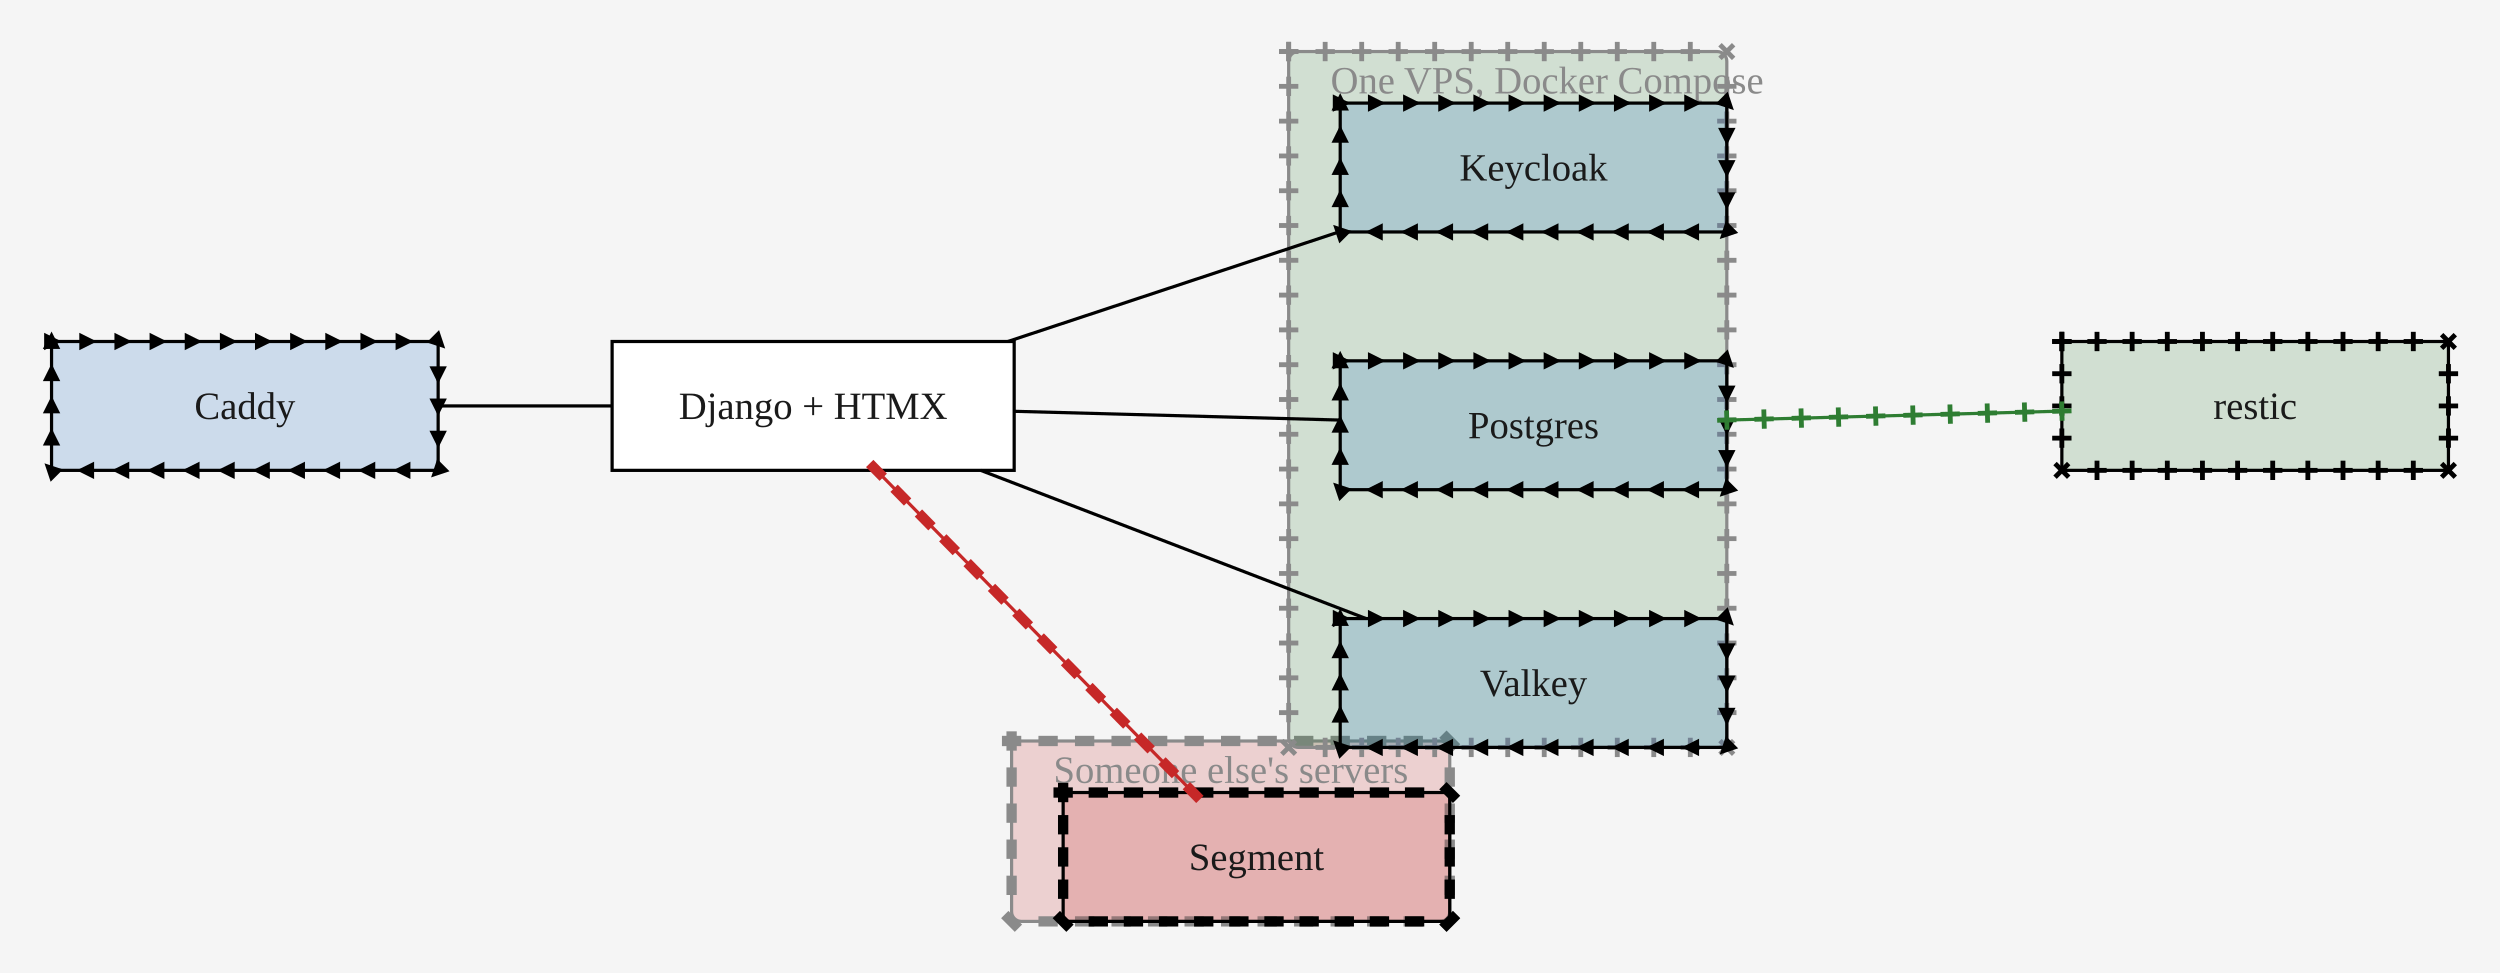
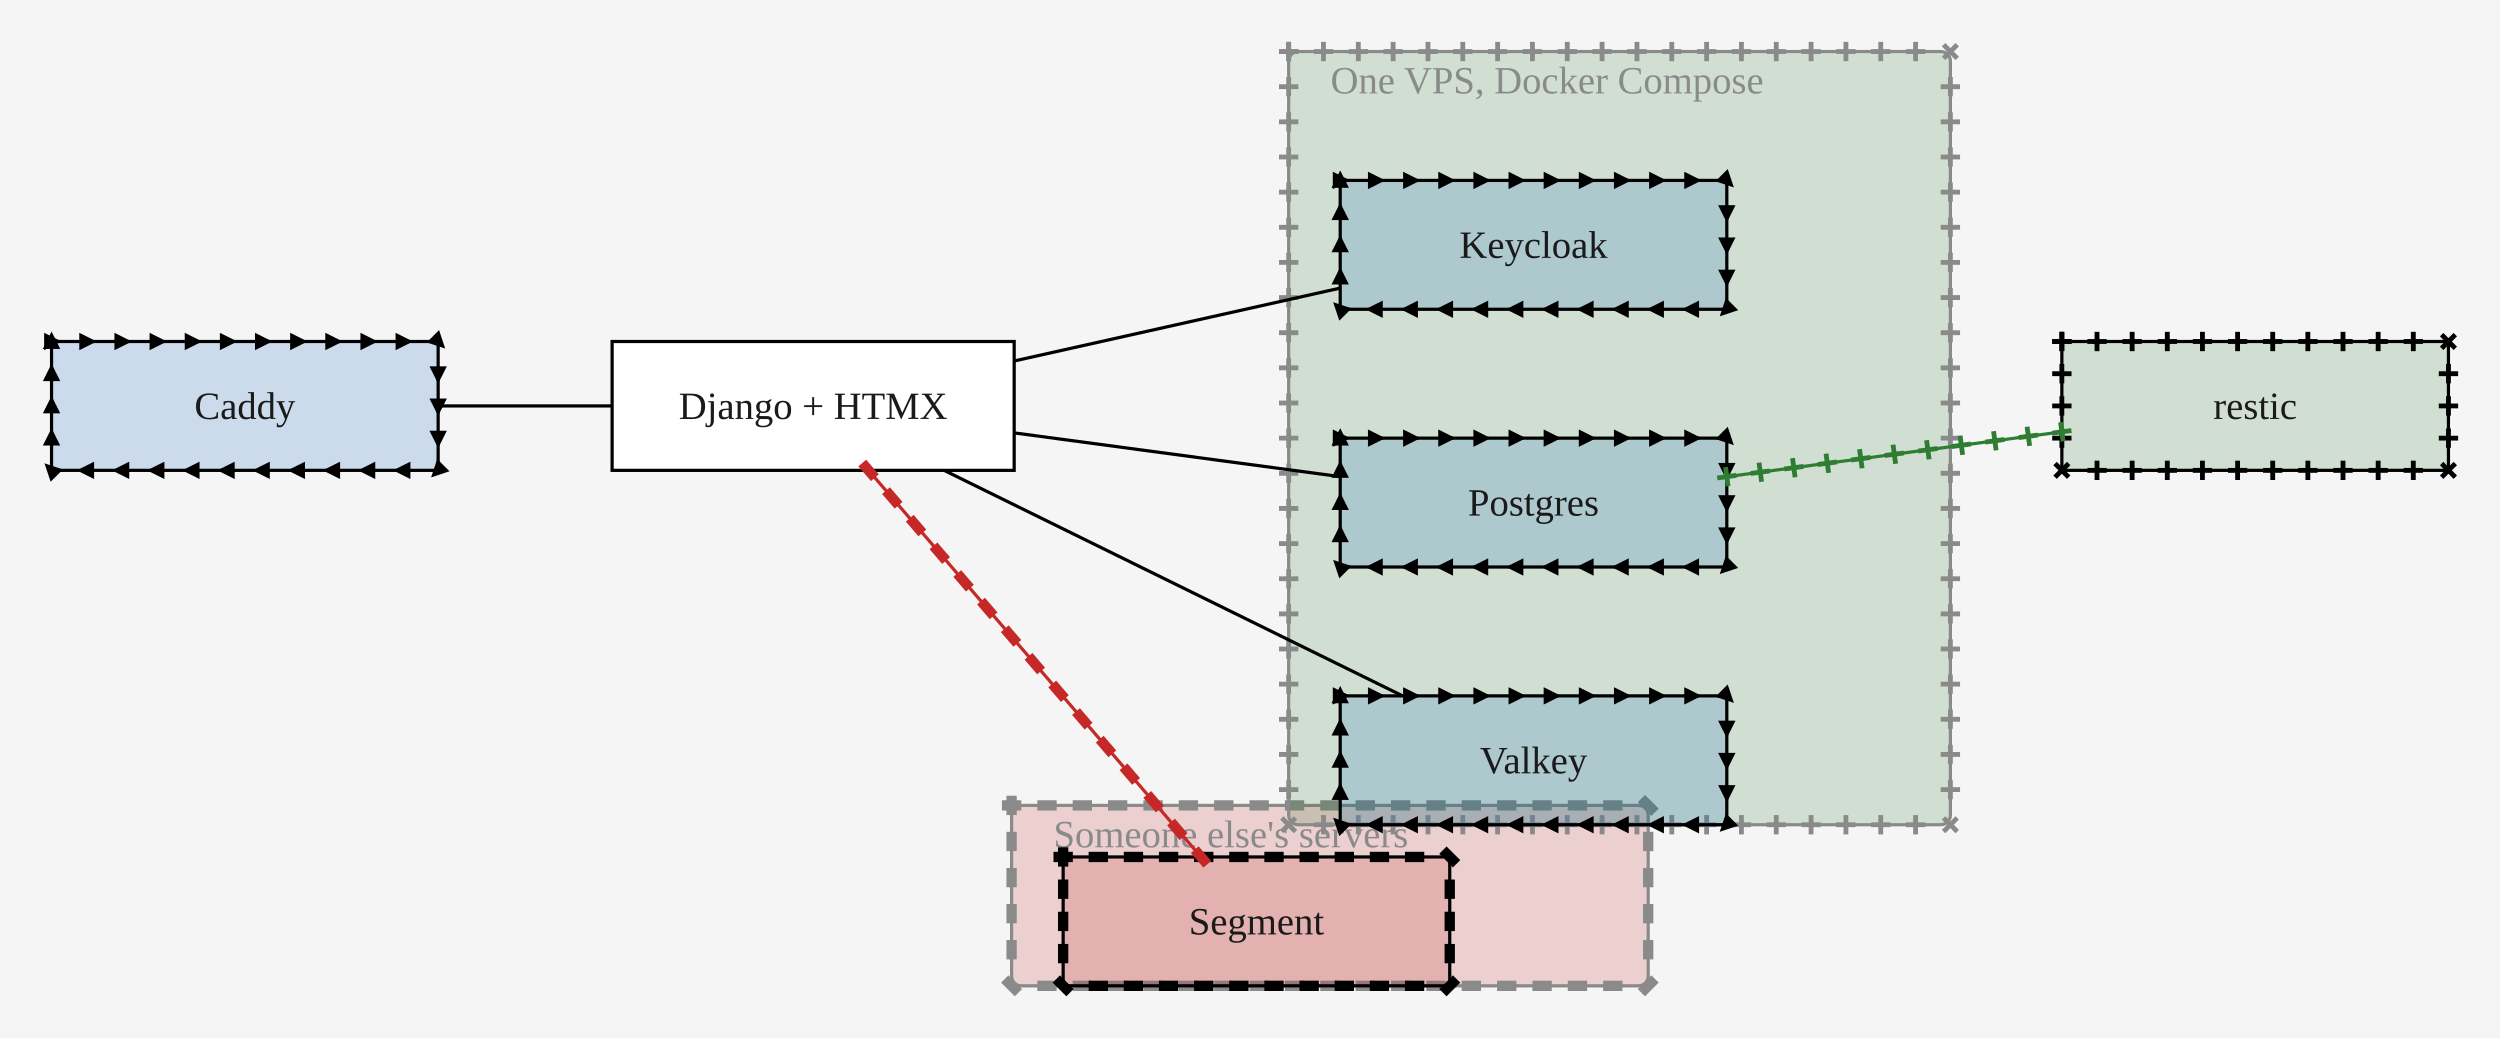
- <svg xmlns="http://www.w3.org/2000/svg" viewBox="0.00 4.00 776.00 302.00" width="776.00" height="302.00">
+ <svg xmlns="http://www.w3.org/2000/svg" viewBox="0.00 4.00 776.00 322.00" width="776.00" height="322.00">
  <defs>
    <marker id="ag-glyph-4-000000" viewBox="-4.50 -4.50 9.00 9.00" markerWidth="9.00" markerHeight="9.00" markerUnits="userSpaceOnUse" refX="0" refY="0" orient="auto" fill="#000000" stroke="#000000">
      <path d="M -3,0 L 3,0 M 0,-3 L 0,3" fill="none" stroke-width="1.5" />
    </marker>
    <marker id="ag-glyph-4-2e7d32" viewBox="-4.50 -4.50 9.00 9.00" markerWidth="9.00" markerHeight="9.00" markerUnits="userSpaceOnUse" refX="0" refY="0" orient="auto" fill="#2e7d32" stroke="#2e7d32">
      <path d="M -3,0 L 3,0 M 0,-3 L 0,3" fill="none" stroke-width="1.5" />
    </marker>
    <marker id="ag-glyph-4-8A8A8A" viewBox="-4.50 -4.50 9.00 9.00" markerWidth="9.00" markerHeight="9.00" markerUnits="userSpaceOnUse" refX="0" refY="0" orient="auto" fill="#8A8A8A" stroke="#8A8A8A">
      <path d="M -3,0 L 3,0 M 0,-3 L 0,3" fill="none" stroke-width="1.5" />
    </marker>
    <marker id="ag-glyph-5-000000" viewBox="-4.50 -4.50 9.00 9.00" markerWidth="9.00" markerHeight="9.00" markerUnits="userSpaceOnUse" refX="0" refY="0" orient="auto" fill="#000000" stroke="#000000">
      <path d="M -3,0 L 3,0" fill="none" stroke-width="3.2" />
    </marker>
    <marker id="ag-glyph-5-8A8A8A" viewBox="-4.50 -4.50 9.00 9.00" markerWidth="9.00" markerHeight="9.00" markerUnits="userSpaceOnUse" refX="0" refY="0" orient="auto" fill="#8A8A8A" stroke="#8A8A8A">
      <path d="M -3,0 L 3,0" fill="none" stroke-width="3.2" />
    </marker>
    <marker id="ag-glyph-5-c62828" viewBox="-4.50 -4.50 9.00 9.00" markerWidth="9.00" markerHeight="9.00" markerUnits="userSpaceOnUse" refX="0" refY="0" orient="auto" fill="#c62828" stroke="#c62828">
      <path d="M -3,0 L 3,0" fill="none" stroke-width="3.2" />
    </marker>
    <marker id="ag-glyph-6-000000" viewBox="-4.50 -4.50 9.00 9.00" markerWidth="9.00" markerHeight="9.00" markerUnits="userSpaceOnUse" refX="0" refY="0" orient="auto" fill="#000000" stroke="#000000">
      <path d="M 3.1,0 L -2.3,2.7 L -2.3,-2.7 Z" stroke="none" />
    </marker>
  </defs>
-   <rect x="0.00" y="4.00" width="776.00" height="302.00" fill="#F5F5F5" />
+   <rect x="0.00" y="4.00" width="776.00" height="322.00" fill="#F5F5F5" />
  <g id="group-hosted" data-element-id="hosted" data-kind="group">
-     <rect x="314.00" y="234.00" width="136.00" height="56.00" rx="3.00" fill="#c62828" fill-opacity="0.18" stroke="#8A8A8A" stroke-width="1.00" />
-     <path d="M 314.00,234.00 L 325.33,234.00 L 336.67,234.00 L 348.00,234.00 L 359.33,234.00 L 370.67,234.00 L 382.00,234.00 L 393.33,234.00 L 404.67,234.00 L 416.00,234.00 L 427.33,234.00 L 438.67,234.00 L 450.00,234.00 L 450.00,245.20 L 450.00,256.40 L 450.00,267.60 L 450.00,278.80 L 450.00,290.00 L 438.67,290.00 L 427.33,290.00 L 416.00,290.00 L 404.67,290.00 L 393.33,290.00 L 382.00,290.00 L 370.67,290.00 L 359.33,290.00 L 348.00,290.00 L 336.67,290.00 L 325.33,290.00 L 314.00,290.00 L 314.00,278.80 L 314.00,267.60 L 314.00,256.40 L 314.00,245.20 L 314.00,234.00" fill="none" stroke="none" marker-start="url(#ag-glyph-5-8A8A8A)" marker-mid="url(#ag-glyph-5-8A8A8A)" marker-end="url(#ag-glyph-5-8A8A8A)" />
-     <text x="327.00" y="247.00" text-anchor="start" fill="#8A8A8A">
+     <rect x="314.00" y="254.00" width="197.60" height="56.00" rx="3.00" fill="#c62828" fill-opacity="0.18" stroke="#8A8A8A" stroke-width="1.00" />
+     <path d="M 314.00,254.00 L 324.98,254.00 L 335.96,254.00 L 346.93,254.00 L 357.91,254.00 L 368.89,254.00 L 379.87,254.00 L 390.84,254.00 L 401.82,254.00 L 412.80,254.00 L 423.78,254.00 L 434.76,254.00 L 445.73,254.00 L 456.71,254.00 L 467.69,254.00 L 478.67,254.00 L 489.64,254.00 L 500.62,254.00 L 511.60,254.00 L 511.60,265.20 L 511.60,276.40 L 511.60,287.60 L 511.60,298.80 L 511.60,310.00 L 500.62,310.00 L 489.64,310.00 L 478.67,310.00 L 467.69,310.00 L 456.71,310.00 L 445.73,310.00 L 434.76,310.00 L 423.78,310.00 L 412.80,310.00 L 401.82,310.00 L 390.84,310.00 L 379.87,310.00 L 368.89,310.00 L 357.91,310.00 L 346.93,310.00 L 335.96,310.00 L 324.98,310.00 L 314.00,310.00 L 314.00,298.80 L 314.00,287.60 L 314.00,276.40 L 314.00,265.20 L 314.00,254.00" fill="none" stroke="none" marker-start="url(#ag-glyph-5-8A8A8A)" marker-mid="url(#ag-glyph-5-8A8A8A)" marker-end="url(#ag-glyph-5-8A8A8A)" />
+     <text x="327.00" y="267.00" text-anchor="start" fill="#8A8A8A">
      <tspan x="327.00" dy="0">Someone else's servers</tspan>
    </text>
  </g>
  <g id="group-ours" data-element-id="ours" data-kind="group">
-     <rect x="400.00" y="20.00" width="136.00" height="216.00" rx="3.00" fill="#2e7d32" fill-opacity="0.18" stroke="#8A8A8A" stroke-width="1.00" />
-     <path d="M 400.00,20.00 L 411.33,20.00 L 422.67,20.00 L 434.00,20.00 L 445.33,20.00 L 456.67,20.00 L 468.00,20.00 L 479.33,20.00 L 490.67,20.00 L 502.00,20.00 L 513.33,20.00 L 524.67,20.00 L 536.00,20.00 L 536.00,30.80 L 536.00,41.60 L 536.00,52.40 L 536.00,63.20 L 536.00,74.00 L 536.00,84.80 L 536.00,95.60 L 536.00,106.40 L 536.00,117.20 L 536.00,128.00 L 536.00,138.80 L 536.00,149.60 L 536.00,160.40 L 536.00,171.20 L 536.00,182.00 L 536.00,192.80 L 536.00,203.60 L 536.00,214.40 L 536.00,225.20 L 536.00,236.00 L 524.67,236.00 L 513.33,236.00 L 502.00,236.00 L 490.67,236.00 L 479.33,236.00 L 468.00,236.00 L 456.67,236.00 L 445.33,236.00 L 434.00,236.00 L 422.67,236.00 L 411.33,236.00 L 400.00,236.00 L 400.00,225.20 L 400.00,214.40 L 400.00,203.60 L 400.00,192.80 L 400.00,182.00 L 400.00,171.20 L 400.00,160.40 L 400.00,149.60 L 400.00,138.80 L 400.00,128.00 L 400.00,117.20 L 400.00,106.40 L 400.00,95.60 L 400.00,84.80 L 400.00,74.00 L 400.00,63.20 L 400.00,52.40 L 400.00,41.60 L 400.00,30.80 L 400.00,20.00" fill="none" stroke="none" marker-start="url(#ag-glyph-4-8A8A8A)" marker-mid="url(#ag-glyph-4-8A8A8A)" marker-end="url(#ag-glyph-4-8A8A8A)" />
+     <rect x="400.00" y="20.00" width="205.40" height="240.00" rx="3.00" fill="#2e7d32" fill-opacity="0.18" stroke="#8A8A8A" stroke-width="1.00" />
+     <path d="M 400.00,20.00 L 410.81,20.00 L 421.62,20.00 L 432.43,20.00 L 443.24,20.00 L 454.05,20.00 L 464.86,20.00 L 475.67,20.00 L 486.48,20.00 L 497.29,20.00 L 508.11,20.00 L 518.92,20.00 L 529.73,20.00 L 540.54,20.00 L 551.35,20.00 L 562.16,20.00 L 572.97,20.00 L 583.78,20.00 L 594.59,20.00 L 605.40,20.00 L 605.40,30.91 L 605.40,41.82 L 605.40,52.73 L 605.40,63.64 L 605.40,74.55 L 605.40,85.45 L 605.40,96.36 L 605.40,107.27 L 605.40,118.18 L 605.40,129.09 L 605.40,140.00 L 605.40,150.91 L 605.40,161.82 L 605.40,172.73 L 605.40,183.64 L 605.40,194.55 L 605.40,205.45 L 605.40,216.36 L 605.40,227.27 L 605.40,238.18 L 605.40,249.09 L 605.40,260.00 L 594.59,260.00 L 583.78,260.00 L 572.97,260.00 L 562.16,260.00 L 551.35,260.00 L 540.54,260.00 L 529.73,260.00 L 518.92,260.00 L 508.11,260.00 L 497.29,260.00 L 486.48,260.00 L 475.67,260.00 L 464.86,260.00 L 454.05,260.00 L 443.24,260.00 L 432.43,260.00 L 421.62,260.00 L 410.81,260.00 L 400.00,260.00 L 400.00,249.09 L 400.00,238.18 L 400.00,227.27 L 400.00,216.36 L 400.00,205.45 L 400.00,194.55 L 400.00,183.64 L 400.00,172.73 L 400.00,161.82 L 400.00,150.91 L 400.00,140.00 L 400.00,129.09 L 400.00,118.18 L 400.00,107.27 L 400.00,96.36 L 400.00,85.45 L 400.00,74.55 L 400.00,63.64 L 400.00,52.73 L 400.00,41.82 L 400.00,30.91 L 400.00,20.00" fill="none" stroke="none" marker-start="url(#ag-glyph-4-8A8A8A)" marker-mid="url(#ag-glyph-4-8A8A8A)" marker-end="url(#ag-glyph-4-8A8A8A)" />
    <text x="413.00" y="33.00" text-anchor="start" fill="#8A8A8A">
      <tspan x="413.00" dy="0">One VPS, Docker Compose</tspan>
    </text>
  </g>
  <g id="node-analytics" data-element-id="analytics" data-kind="node">
-     <rect x="330.00" y="250.00" width="120.00" height="40.00" rx="0.00" fill="#c62828" fill-opacity="0.18" stroke="#000000" />
-     <path d="M 330.00,250.00 L 340.91,250.00 L 351.82,250.00 L 362.73,250.00 L 373.64,250.00 L 384.55,250.00 L 395.45,250.00 L 406.36,250.00 L 417.27,250.00 L 428.18,250.00 L 439.09,250.00 L 450.00,250.00 L 450.00,260.00 L 450.00,270.00 L 450.00,280.00 L 450.00,290.00 L 439.09,290.00 L 428.18,290.00 L 417.27,290.00 L 406.36,290.00 L 395.45,290.00 L 384.55,290.00 L 373.64,290.00 L 362.73,290.00 L 351.82,290.00 L 340.91,290.00 L 330.00,290.00 L 330.00,280.00 L 330.00,270.00 L 330.00,260.00 L 330.00,250.00" fill="none" stroke="none" marker-start="url(#ag-glyph-5-000000)" marker-mid="url(#ag-glyph-5-000000)" marker-end="url(#ag-glyph-5-000000)" />
-     <text x="390.00" y="270.00" text-anchor="middle" dominant-baseline="central" fill="#1a1a1a">
+     <rect x="330.00" y="270.00" width="120.00" height="40.00" rx="0.00" fill="#c62828" fill-opacity="0.18" stroke="#000000" />
+     <path d="M 330.00,270.00 L 340.91,270.00 L 351.82,270.00 L 362.73,270.00 L 373.64,270.00 L 384.55,270.00 L 395.45,270.00 L 406.36,270.00 L 417.27,270.00 L 428.18,270.00 L 439.09,270.00 L 450.00,270.00 L 450.00,280.00 L 450.00,290.00 L 450.00,300.00 L 450.00,310.00 L 439.09,310.00 L 428.18,310.00 L 417.27,310.00 L 406.36,310.00 L 395.45,310.00 L 384.55,310.00 L 373.64,310.00 L 362.73,310.00 L 351.82,310.00 L 340.91,310.00 L 330.00,310.00 L 330.00,300.00 L 330.00,290.00 L 330.00,280.00 L 330.00,270.00" fill="none" stroke="none" marker-start="url(#ag-glyph-5-000000)" marker-mid="url(#ag-glyph-5-000000)" marker-end="url(#ag-glyph-5-000000)" />
+     <text x="390.00" y="290.00" text-anchor="middle" dominant-baseline="central" fill="#1a1a1a">
      <tspan x="390.00" dy="0">Segment</tspan>
    </text>
  </g>
  <g id="node-app" data-element-id="app" data-kind="node">
    <rect x="190.00" y="110.00" width="124.80" height="40.00" rx="0.00" fill="#FFFFFF" stroke="#000000" />
    <text x="252.40" y="130.00" text-anchor="middle" dominant-baseline="central" fill="#1a1a1a">
      <tspan x="252.40" dy="0">Django + HTMX</tspan>
    </text>
  </g>
  <g id="node-auth" data-element-id="auth" data-kind="node">
-     <rect x="416.00" y="36.00" width="120.00" height="40.00" rx="0.00" fill="#1565c0" fill-opacity="0.18" stroke="#000000" />
-     <path d="M 416.00,36.00 L 426.91,36.00 L 437.82,36.00 L 448.73,36.00 L 459.64,36.00 L 470.55,36.00 L 481.45,36.00 L 492.36,36.00 L 503.27,36.00 L 514.18,36.00 L 525.09,36.00 L 536.00,36.00 L 536.00,46.00 L 536.00,56.00 L 536.00,66.00 L 536.00,76.00 L 525.09,76.00 L 514.18,76.00 L 503.27,76.00 L 492.36,76.00 L 481.45,76.00 L 470.55,76.00 L 459.64,76.00 L 448.73,76.00 L 437.82,76.00 L 426.91,76.00 L 416.00,76.00 L 416.00,66.00 L 416.00,56.00 L 416.00,46.00 L 416.00,36.00" fill="none" stroke="none" marker-start="url(#ag-glyph-6-000000)" marker-mid="url(#ag-glyph-6-000000)" marker-end="url(#ag-glyph-6-000000)" />
-     <text x="476.00" y="56.00" text-anchor="middle" dominant-baseline="central" fill="#1a1a1a">
+     <rect x="416.00" y="60.00" width="120.00" height="40.00" rx="0.00" fill="#1565c0" fill-opacity="0.18" stroke="#000000" />
+     <path d="M 416.00,60.00 L 426.91,60.00 L 437.82,60.00 L 448.73,60.00 L 459.64,60.00 L 470.55,60.00 L 481.45,60.00 L 492.36,60.00 L 503.27,60.00 L 514.18,60.00 L 525.09,60.00 L 536.00,60.00 L 536.00,70.00 L 536.00,80.00 L 536.00,90.00 L 536.00,100.00 L 525.09,100.00 L 514.18,100.00 L 503.27,100.00 L 492.36,100.00 L 481.45,100.00 L 470.55,100.00 L 459.64,100.00 L 448.73,100.00 L 437.82,100.00 L 426.91,100.00 L 416.00,100.00 L 416.00,90.00 L 416.00,80.00 L 416.00,70.00 L 416.00,60.00" fill="none" stroke="none" marker-start="url(#ag-glyph-6-000000)" marker-mid="url(#ag-glyph-6-000000)" marker-end="url(#ag-glyph-6-000000)" />
+     <text x="476.00" y="80.00" text-anchor="middle" dominant-baseline="central" fill="#1a1a1a">
      <tspan x="476.00" dy="0">Keycloak</tspan>
    </text>
  </g>
  <g id="node-backups" data-element-id="backups" data-kind="node">
    <rect x="640.00" y="110.00" width="120.00" height="40.00" rx="0.00" fill="#2e7d32" fill-opacity="0.18" stroke="#000000" />
    <path d="M 640.00,110.00 L 650.91,110.00 L 661.82,110.00 L 672.73,110.00 L 683.64,110.00 L 694.55,110.00 L 705.45,110.00 L 716.36,110.00 L 727.27,110.00 L 738.18,110.00 L 749.09,110.00 L 760.00,110.00 L 760.00,120.00 L 760.00,130.00 L 760.00,140.00 L 760.00,150.00 L 749.09,150.00 L 738.18,150.00 L 727.27,150.00 L 716.36,150.00 L 705.45,150.00 L 694.55,150.00 L 683.64,150.00 L 672.73,150.00 L 661.82,150.00 L 650.91,150.00 L 640.00,150.00 L 640.00,140.00 L 640.00,130.00 L 640.00,120.00 L 640.00,110.00" fill="none" stroke="none" marker-start="url(#ag-glyph-4-000000)" marker-mid="url(#ag-glyph-4-000000)" marker-end="url(#ag-glyph-4-000000)" />
    <text x="700.00" y="130.00" text-anchor="middle" dominant-baseline="central" fill="#1a1a1a">
      <tspan x="700.00" dy="0">restic</tspan>
    </text>
  </g>
  <g id="node-cache" data-element-id="cache" data-kind="node">
-     <rect x="416.00" y="196.00" width="120.00" height="40.00" rx="0.00" fill="#1565c0" fill-opacity="0.18" stroke="#000000" />
-     <path d="M 416.00,196.00 L 426.91,196.00 L 437.82,196.00 L 448.73,196.00 L 459.64,196.00 L 470.55,196.00 L 481.45,196.00 L 492.36,196.00 L 503.27,196.00 L 514.18,196.00 L 525.09,196.00 L 536.00,196.00 L 536.00,206.00 L 536.00,216.00 L 536.00,226.00 L 536.00,236.00 L 525.09,236.00 L 514.18,236.00 L 503.27,236.00 L 492.36,236.00 L 481.45,236.00 L 470.55,236.00 L 459.64,236.00 L 448.73,236.00 L 437.82,236.00 L 426.91,236.00 L 416.00,236.00 L 416.00,226.00 L 416.00,216.00 L 416.00,206.00 L 416.00,196.00" fill="none" stroke="none" marker-start="url(#ag-glyph-6-000000)" marker-mid="url(#ag-glyph-6-000000)" marker-end="url(#ag-glyph-6-000000)" />
-     <text x="476.00" y="216.00" text-anchor="middle" dominant-baseline="central" fill="#1a1a1a">
+     <rect x="416.00" y="220.00" width="120.00" height="40.00" rx="0.00" fill="#1565c0" fill-opacity="0.18" stroke="#000000" />
+     <path d="M 416.00,220.00 L 426.91,220.00 L 437.82,220.00 L 448.73,220.00 L 459.64,220.00 L 470.55,220.00 L 481.45,220.00 L 492.36,220.00 L 503.27,220.00 L 514.18,220.00 L 525.09,220.00 L 536.00,220.00 L 536.00,230.00 L 536.00,240.00 L 536.00,250.00 L 536.00,260.00 L 525.09,260.00 L 514.18,260.00 L 503.27,260.00 L 492.36,260.00 L 481.45,260.00 L 470.55,260.00 L 459.64,260.00 L 448.73,260.00 L 437.82,260.00 L 426.91,260.00 L 416.00,260.00 L 416.00,250.00 L 416.00,240.00 L 416.00,230.00 L 416.00,220.00" fill="none" stroke="none" marker-start="url(#ag-glyph-6-000000)" marker-mid="url(#ag-glyph-6-000000)" marker-end="url(#ag-glyph-6-000000)" />
+     <text x="476.00" y="240.00" text-anchor="middle" dominant-baseline="central" fill="#1a1a1a">
      <tspan x="476.00" dy="0">Valkey</tspan>
    </text>
  </g>
  <g id="node-db" data-element-id="db" data-kind="node">
-     <rect x="416.00" y="116.00" width="120.00" height="40.00" rx="0.00" fill="#1565c0" fill-opacity="0.18" stroke="#000000" />
-     <path d="M 416.00,116.00 L 426.91,116.00 L 437.82,116.00 L 448.73,116.00 L 459.64,116.00 L 470.55,116.00 L 481.45,116.00 L 492.36,116.00 L 503.27,116.00 L 514.18,116.00 L 525.09,116.00 L 536.00,116.00 L 536.00,126.00 L 536.00,136.00 L 536.00,146.00 L 536.00,156.00 L 525.09,156.00 L 514.18,156.00 L 503.27,156.00 L 492.36,156.00 L 481.45,156.00 L 470.55,156.00 L 459.64,156.00 L 448.73,156.00 L 437.82,156.00 L 426.91,156.00 L 416.00,156.00 L 416.00,146.00 L 416.00,136.00 L 416.00,126.00 L 416.00,116.00" fill="none" stroke="none" marker-start="url(#ag-glyph-6-000000)" marker-mid="url(#ag-glyph-6-000000)" marker-end="url(#ag-glyph-6-000000)" />
-     <text x="476.00" y="136.00" text-anchor="middle" dominant-baseline="central" fill="#1a1a1a">
+     <rect x="416.00" y="140.00" width="120.00" height="40.00" rx="0.00" fill="#1565c0" fill-opacity="0.18" stroke="#000000" />
+     <path d="M 416.00,140.00 L 426.91,140.00 L 437.82,140.00 L 448.73,140.00 L 459.64,140.00 L 470.55,140.00 L 481.45,140.00 L 492.36,140.00 L 503.27,140.00 L 514.18,140.00 L 525.09,140.00 L 536.00,140.00 L 536.00,150.00 L 536.00,160.00 L 536.00,170.00 L 536.00,180.00 L 525.09,180.00 L 514.18,180.00 L 503.27,180.00 L 492.36,180.00 L 481.45,180.00 L 470.55,180.00 L 459.64,180.00 L 448.73,180.00 L 437.82,180.00 L 426.91,180.00 L 416.00,180.00 L 416.00,170.00 L 416.00,160.00 L 416.00,150.00 L 416.00,140.00" fill="none" stroke="none" marker-start="url(#ag-glyph-6-000000)" marker-mid="url(#ag-glyph-6-000000)" marker-end="url(#ag-glyph-6-000000)" />
+     <text x="476.00" y="160.00" text-anchor="middle" dominant-baseline="central" fill="#1a1a1a">
      <tspan x="476.00" dy="0">Postgres</tspan>
    </text>
  </g>
  <g id="node-web" data-element-id="web" data-kind="node">
    <rect x="16.00" y="110.00" width="120.00" height="40.00" rx="0.00" fill="#1565c0" fill-opacity="0.18" stroke="#000000" />
    <path d="M 16.00,110.00 L 26.91,110.00 L 37.82,110.00 L 48.73,110.00 L 59.64,110.00 L 70.55,110.00 L 81.45,110.00 L 92.36,110.00 L 103.27,110.00 L 114.18,110.00 L 125.09,110.00 L 136.00,110.00 L 136.00,120.00 L 136.00,130.00 L 136.00,140.00 L 136.00,150.00 L 125.09,150.00 L 114.18,150.00 L 103.27,150.00 L 92.36,150.00 L 81.45,150.00 L 70.55,150.00 L 59.64,150.00 L 48.73,150.00 L 37.82,150.00 L 26.91,150.00 L 16.00,150.00 L 16.00,140.00 L 16.00,130.00 L 16.00,120.00 L 16.00,110.00" fill="none" stroke="none" marker-start="url(#ag-glyph-6-000000)" marker-mid="url(#ag-glyph-6-000000)" marker-end="url(#ag-glyph-6-000000)" />
    <text x="76.00" y="130.00" text-anchor="middle" dominant-baseline="central" fill="#1a1a1a">
      <tspan x="76.00" dy="0">Caddy</tspan>
    </text>
  </g>
  <g id="edge-app__analytics" data-element-id="app__analytics" data-kind="edge">
-     <path d="M 272.06,150.00 L 370.34,250.00" fill="none" stroke="transparent" stroke-width="12" style="pointer-events: stroke" />
-     <path d="M 272.06,150.00 L 370.34,250.00" fill="none" stroke="#c62828" stroke-width="1.00" />
-     <path d="M 272.06,150.00 L 279.62,157.69 L 287.18,165.38 L 294.74,173.08 L 302.30,180.77 L 309.86,188.46 L 317.42,196.15 L 324.98,203.85 L 332.54,211.54 L 340.10,219.23 L 347.66,226.92 L 355.22,234.62 L 362.78,242.31 L 370.34,250.00" fill="none" stroke="none" marker-start="url(#ag-glyph-5-c62828)" marker-mid="url(#ag-glyph-5-c62828)" marker-end="url(#ag-glyph-5-c62828)" />
+     <path d="M 269.60,150.00 L 372.80,270.00" fill="none" stroke="transparent" stroke-width="12" style="pointer-events: stroke" />
+     <path d="M 269.60,150.00 L 372.80,270.00" fill="none" stroke="#c62828" stroke-width="1.00" />
+     <path d="M 269.60,150.00 L 276.97,158.57 L 284.34,167.14 L 291.71,175.71 L 299.09,184.29 L 306.46,192.86 L 313.83,201.43 L 321.20,210.00 L 328.57,218.57 L 335.94,227.14 L 343.31,235.71 L 350.69,244.29 L 358.06,252.86 L 365.43,261.43 L 372.80,270.00" fill="none" stroke="none" marker-start="url(#ag-glyph-5-c62828)" marker-mid="url(#ag-glyph-5-c62828)" marker-end="url(#ag-glyph-5-c62828)" />
  </g>
  <g id="edge-app__auth" data-element-id="app__auth" data-kind="edge">
-     <path d="M 312.83,110.00 L 416.00,75.86" fill="none" stroke="transparent" stroke-width="12" style="pointer-events: stroke" />
-     <path d="M 312.83,110.00 L 416.00,75.86" fill="none" stroke="#000000" stroke-width="1.00" />
+     <path d="M 314.80,116.05 L 416.00,93.42" fill="none" stroke="transparent" stroke-width="12" style="pointer-events: stroke" />
+     <path d="M 314.80,116.05 L 416.00,93.42" fill="none" stroke="#000000" stroke-width="1.00" />
  </g>
  <g id="edge-app__cache" data-element-id="app__cache" data-kind="edge">
-     <path d="M 304.40,150.00 L 424.00,196.00" fill="none" stroke="transparent" stroke-width="12" style="pointer-events: stroke" />
-     <path d="M 304.40,150.00 L 424.00,196.00" fill="none" stroke="#000000" stroke-width="1.00" />
+     <path d="M 293.05,150.00 L 435.35,220.00" fill="none" stroke="transparent" stroke-width="12" style="pointer-events: stroke" />
+     <path d="M 293.05,150.00 L 435.35,220.00" fill="none" stroke="#000000" stroke-width="1.00" />
  </g>
  <g id="edge-app__db" data-element-id="app__db" data-kind="edge">
-     <path d="M 314.80,131.67 L 416.00,134.39" fill="none" stroke="transparent" stroke-width="12" style="pointer-events: stroke" />
-     <path d="M 314.80,131.67 L 416.00,134.39" fill="none" stroke="#000000" stroke-width="1.00" />
+     <path d="M 314.80,138.37 L 416.00,151.95" fill="none" stroke="transparent" stroke-width="12" style="pointer-events: stroke" />
+     <path d="M 314.80,138.37 L 416.00,151.95" fill="none" stroke="#000000" stroke-width="1.00" />
  </g>
  <g id="edge-db__backups" data-element-id="db__backups" data-kind="edge">
-     <path d="M 536.00,134.39 L 640.00,131.61" fill="none" stroke="transparent" stroke-width="12" style="pointer-events: stroke" />
-     <path d="M 536.00,134.39 L 640.00,131.61" fill="none" stroke="#2e7d32" stroke-width="1.00" />
-     <path d="M 536.00,134.39 L 547.56,134.08 L 559.11,133.77 L 570.67,133.46 L 582.22,133.15 L 593.78,132.85 L 605.33,132.54 L 616.89,132.23 L 628.44,131.92 L 640.00,131.61" fill="none" stroke="none" marker-start="url(#ag-glyph-4-2e7d32)" marker-mid="url(#ag-glyph-4-2e7d32)" marker-end="url(#ag-glyph-4-2e7d32)" />
+     <path d="M 536.00,151.96 L 640.00,138.04" fill="none" stroke="transparent" stroke-width="12" style="pointer-events: stroke" />
+     <path d="M 536.00,151.96 L 640.00,138.04" fill="none" stroke="#2e7d32" stroke-width="1.00" />
+     <path d="M 536.00,151.96 L 546.40,150.57 L 556.80,149.18 L 567.20,147.79 L 577.60,146.39 L 588.00,145.00 L 598.40,143.61 L 608.80,142.21 L 619.20,140.82 L 629.60,139.43 L 640.00,138.04" fill="none" stroke="none" marker-start="url(#ag-glyph-4-2e7d32)" marker-mid="url(#ag-glyph-4-2e7d32)" marker-end="url(#ag-glyph-4-2e7d32)" />
  </g>
  <g id="edge-web__app" data-element-id="web__app" data-kind="edge">
    <path d="M 136.00,130.00 L 190.00,130.00" fill="none" stroke="transparent" stroke-width="12" style="pointer-events: stroke" />
    <path d="M 136.00,130.00 L 190.00,130.00" fill="none" stroke="#000000" stroke-width="1.00" />
  </g>
</svg>
